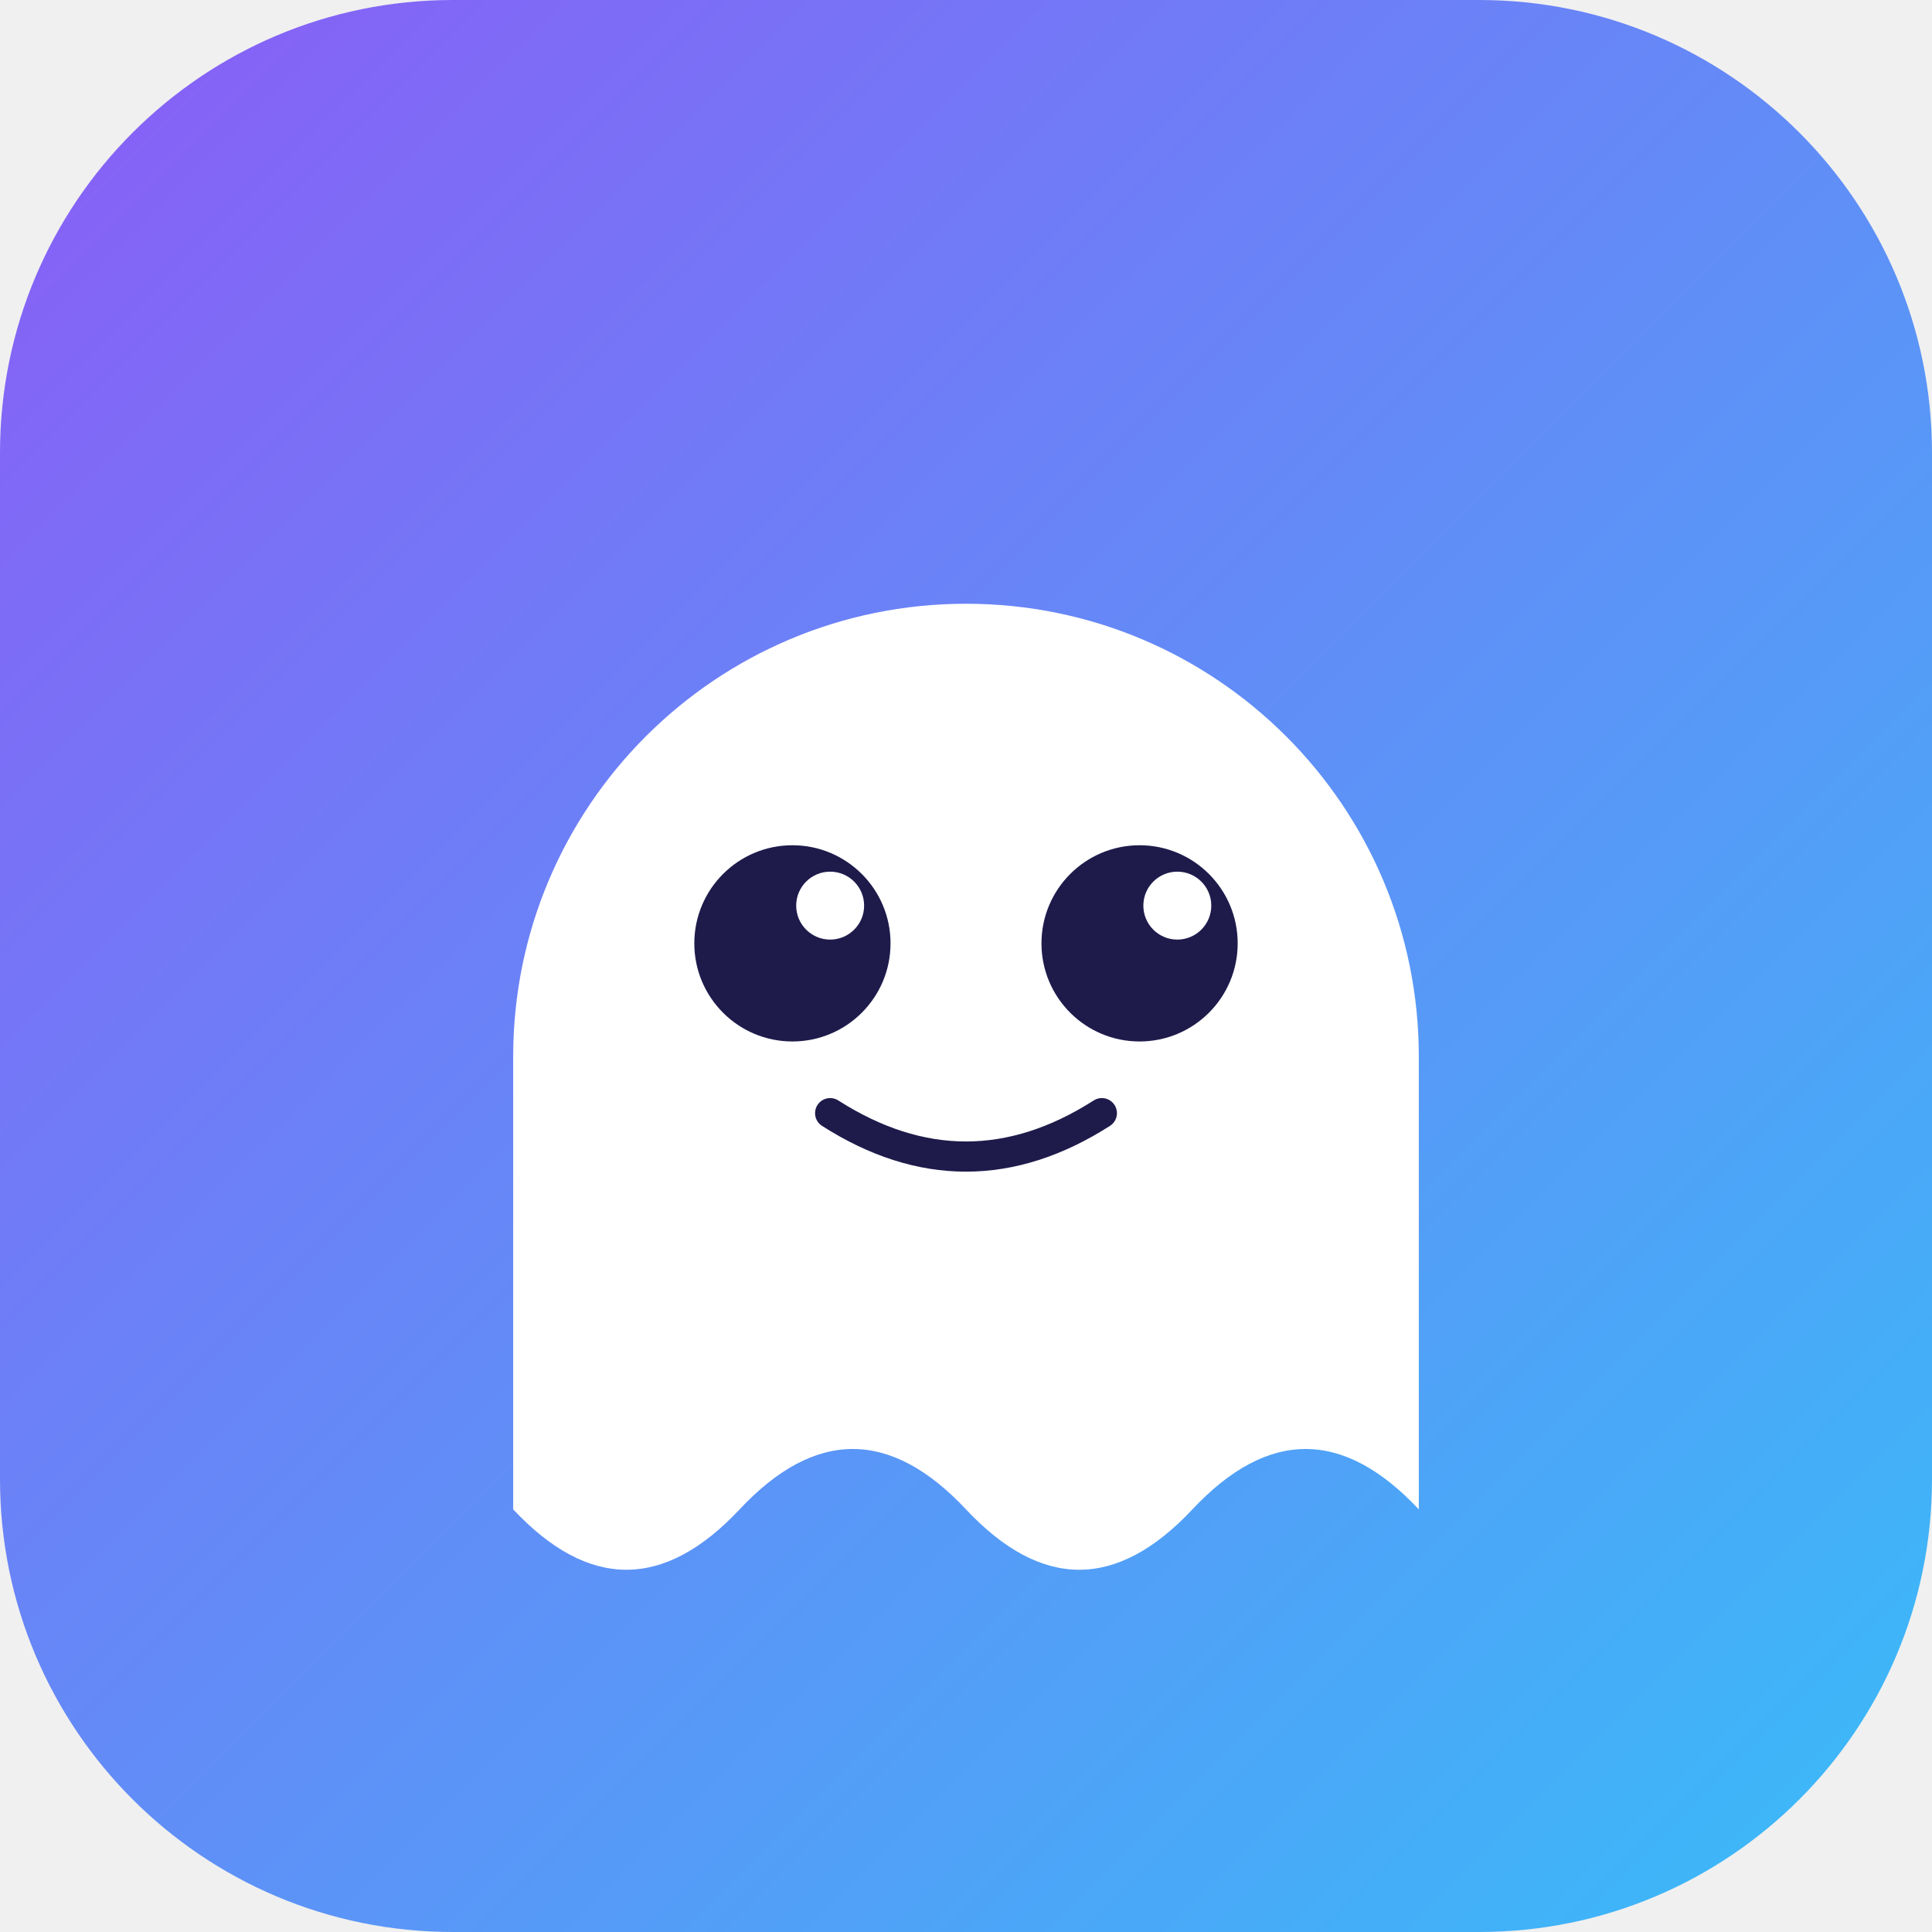
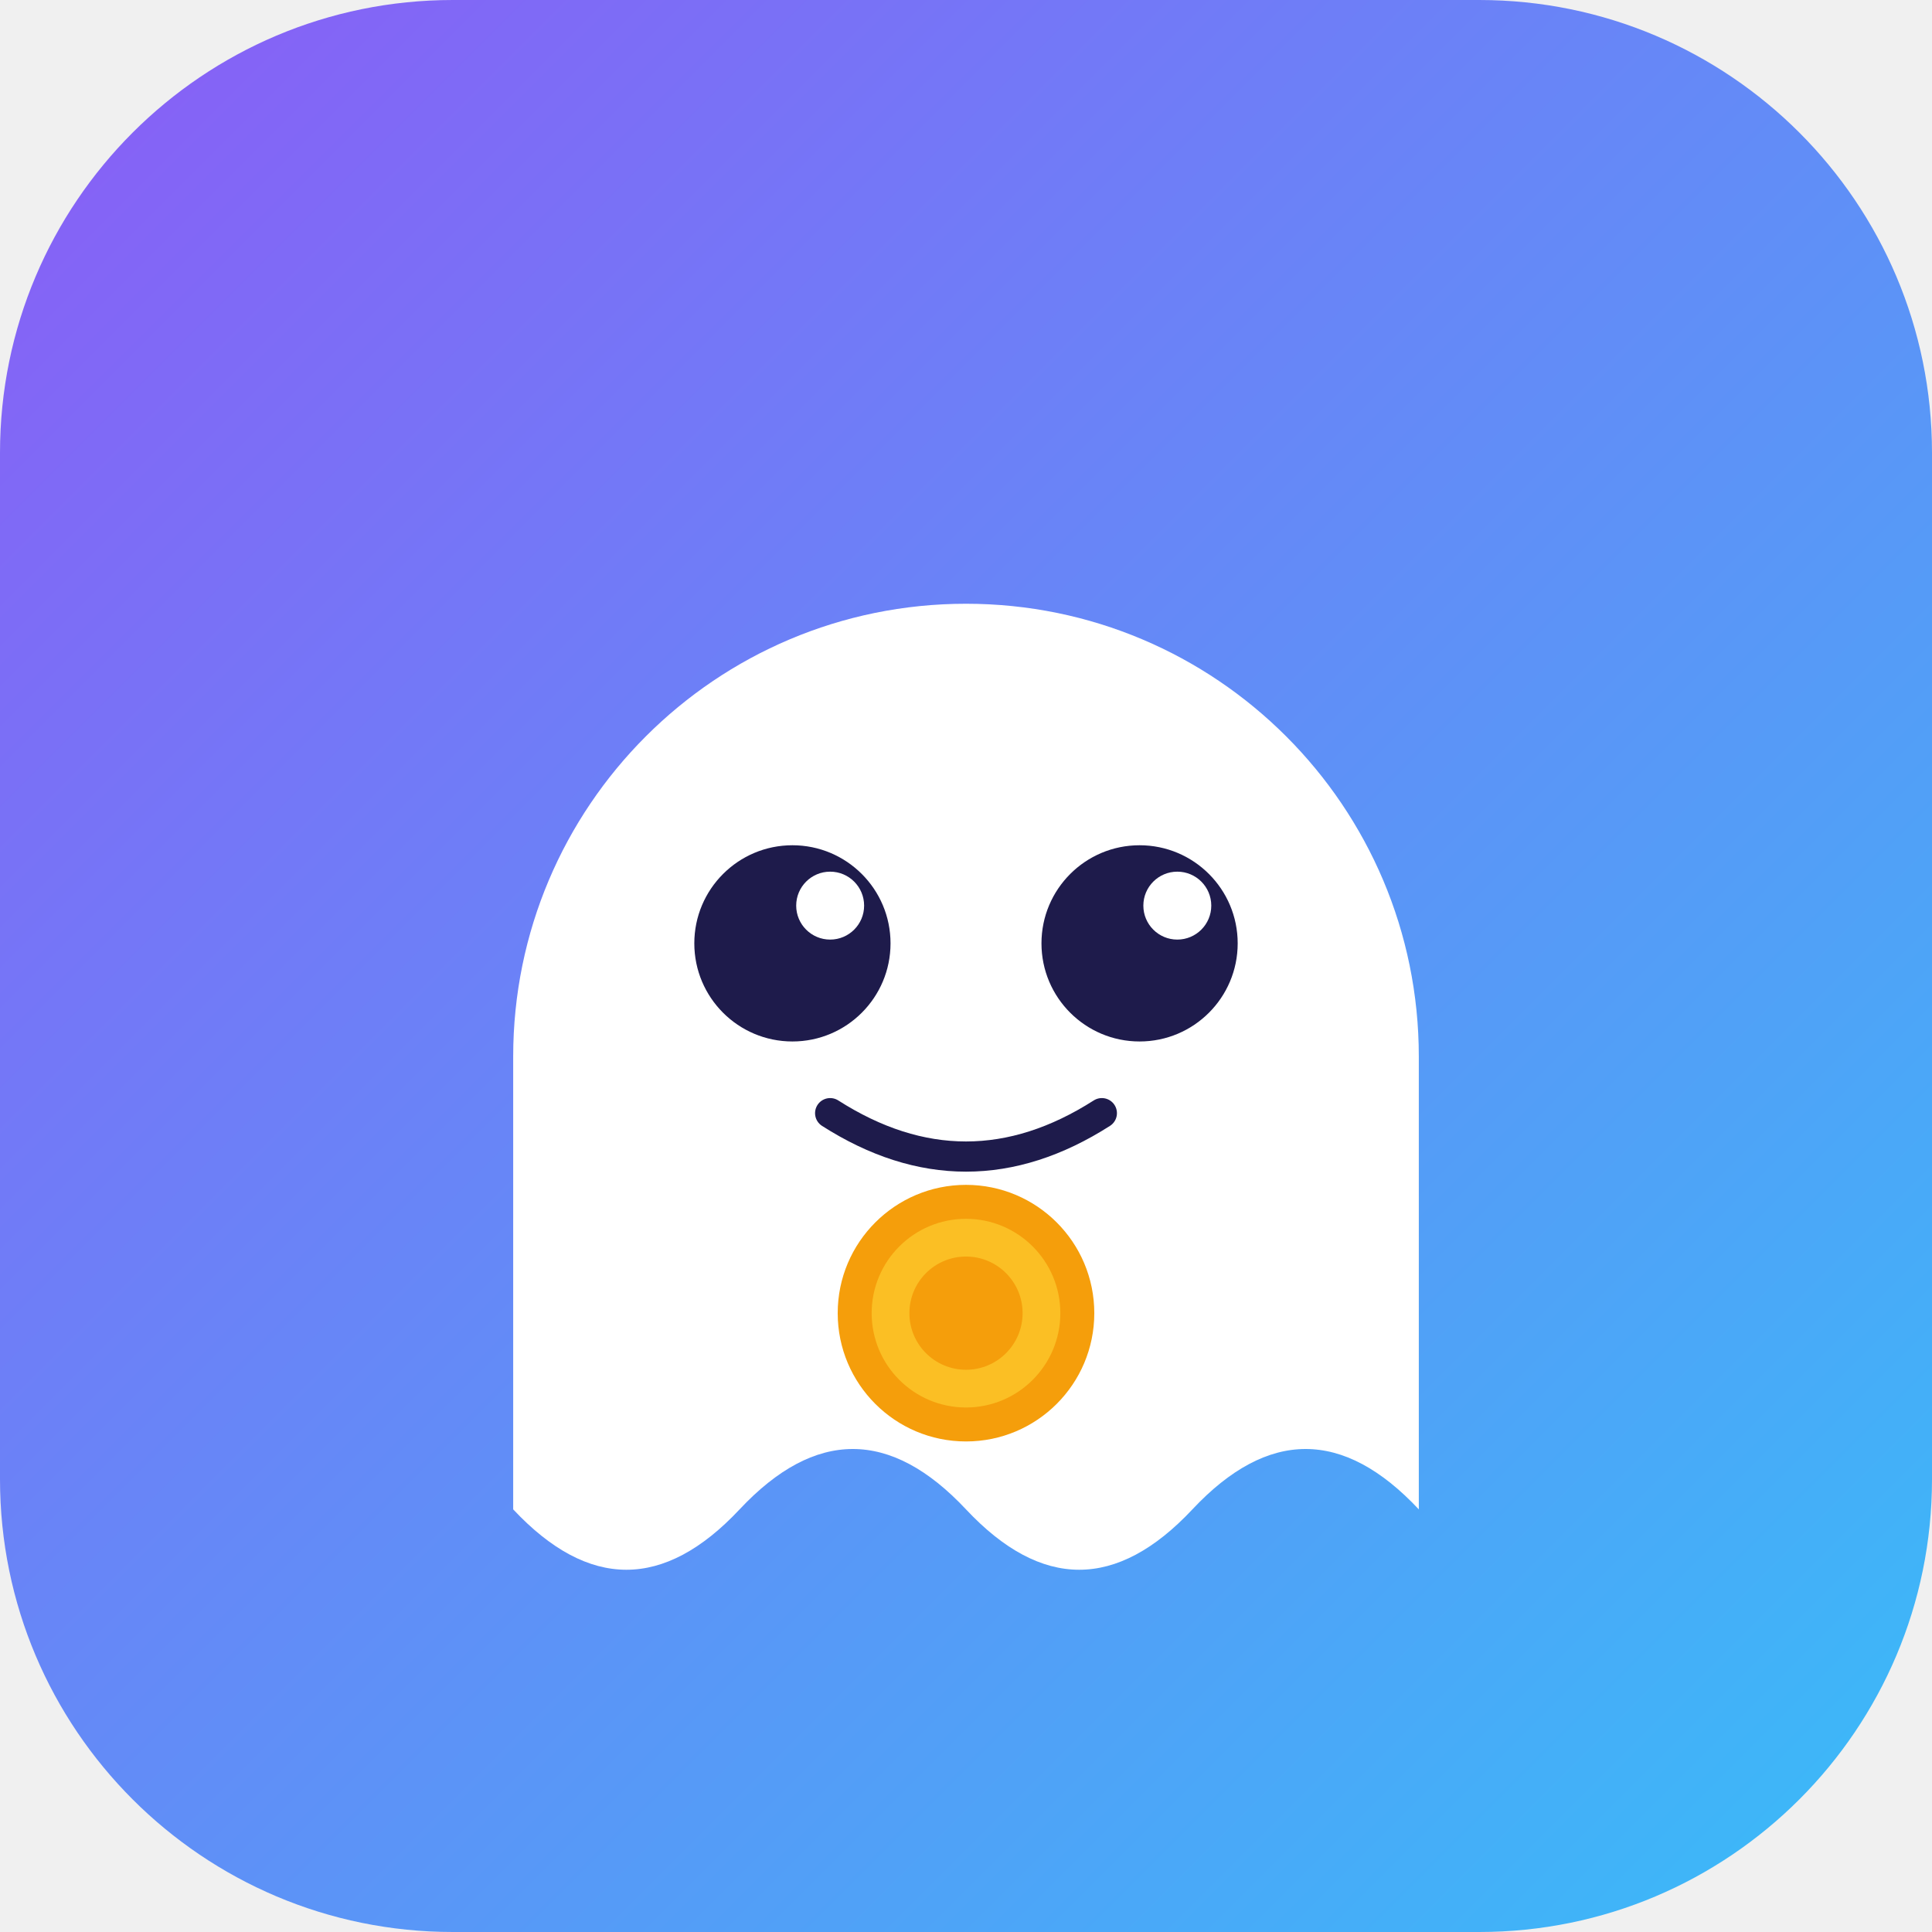
<svg xmlns="http://www.w3.org/2000/svg" viewBox="0 0 512 512">
  <defs>
    <linearGradient id="bg" x1="0%" y1="0%" x2="100%" y2="100%">
      <stop offset="0%" stop-color="#8b5cf6" />
      <stop offset="100%" stop-color="#38bdf8" />
    </linearGradient>
  </defs>
  <rect width="512" height="512" rx="120" fill="url(#bg)" />
  <path d="M136,400 L136,280 A120,120 0 0,1 376,280 L376,400 Q346,368 316,400 Q286,432 256,400 Q226,368 196,400 Q166,432 136,400 Z" fill="white" />
  <circle cx="210" cy="250" r="26" fill="#1e1b4b" />
  <circle cx="302" cy="250" r="26" fill="#1e1b4b" />
  <circle cx="220" cy="240" r="9" fill="white" />
  <circle cx="312" cy="240" r="9" fill="white" />
  <path d="M220,295 Q256,318 292,295" fill="none" stroke="#1e1b4b" stroke-width="8" stroke-linecap="round" />
+   <circle cx="256" cy="348" r="34" fill="#f59e0b" />
+   <circle cx="256" cy="348" r="25" fill="#fbbf24" />
+   <circle cx="256" cy="348" r="15" fill="#f59e0b" />
</svg>
